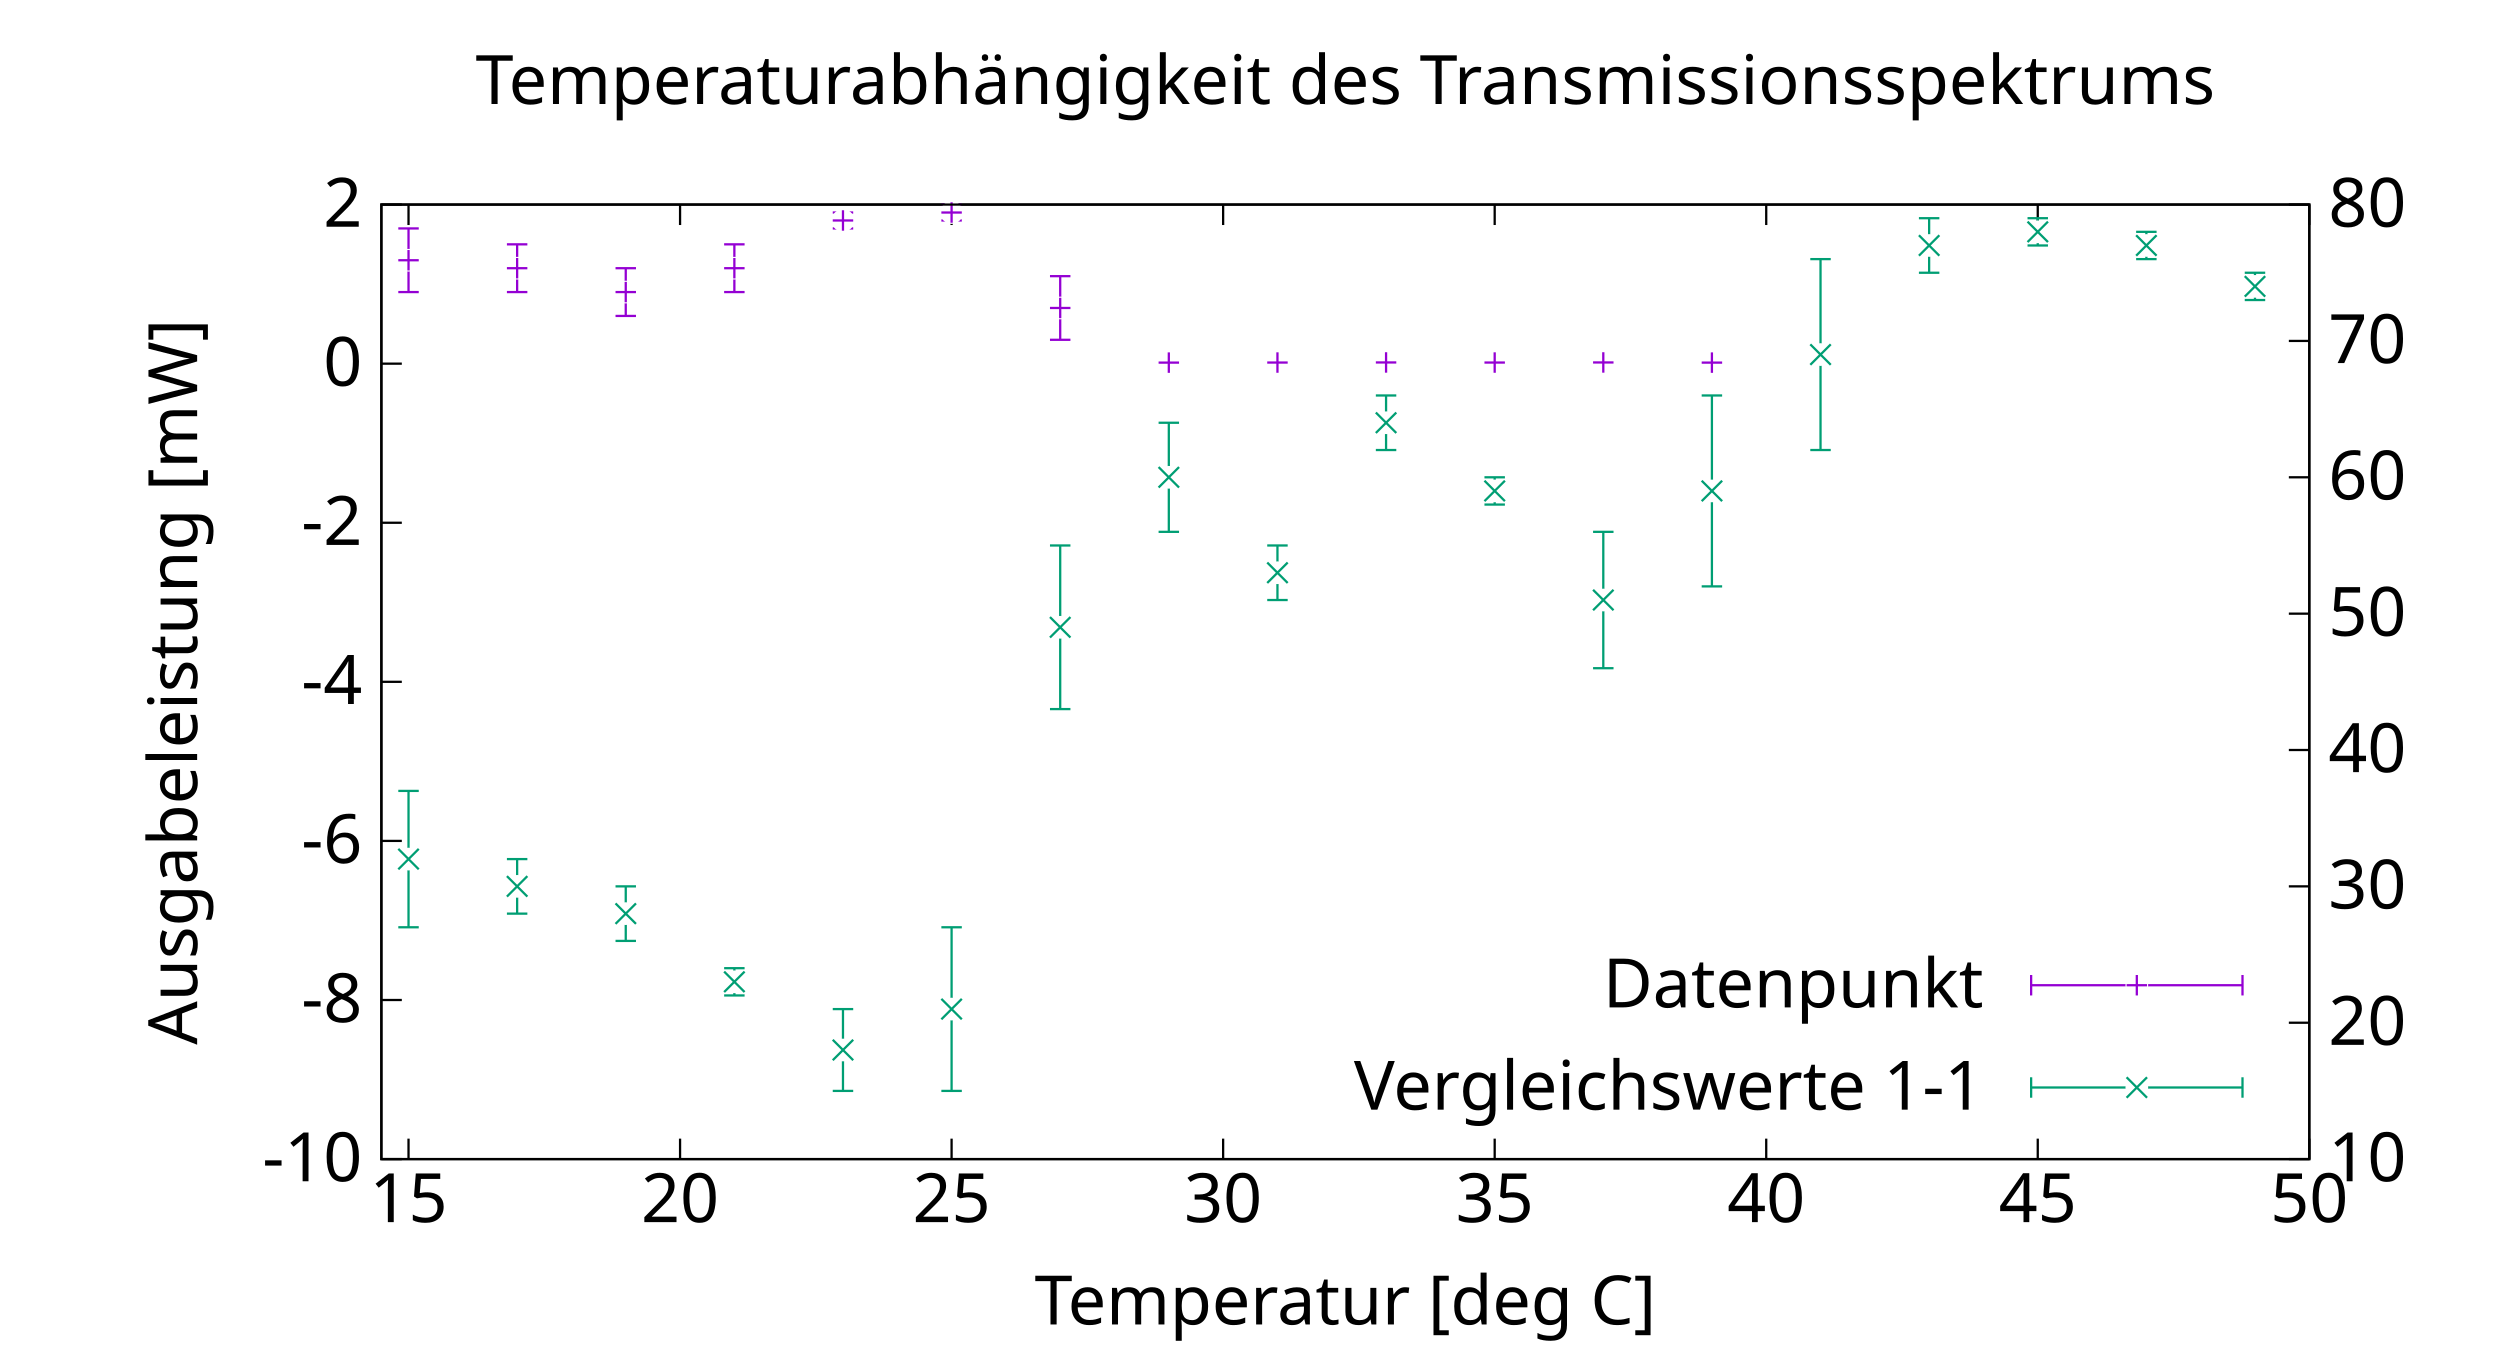
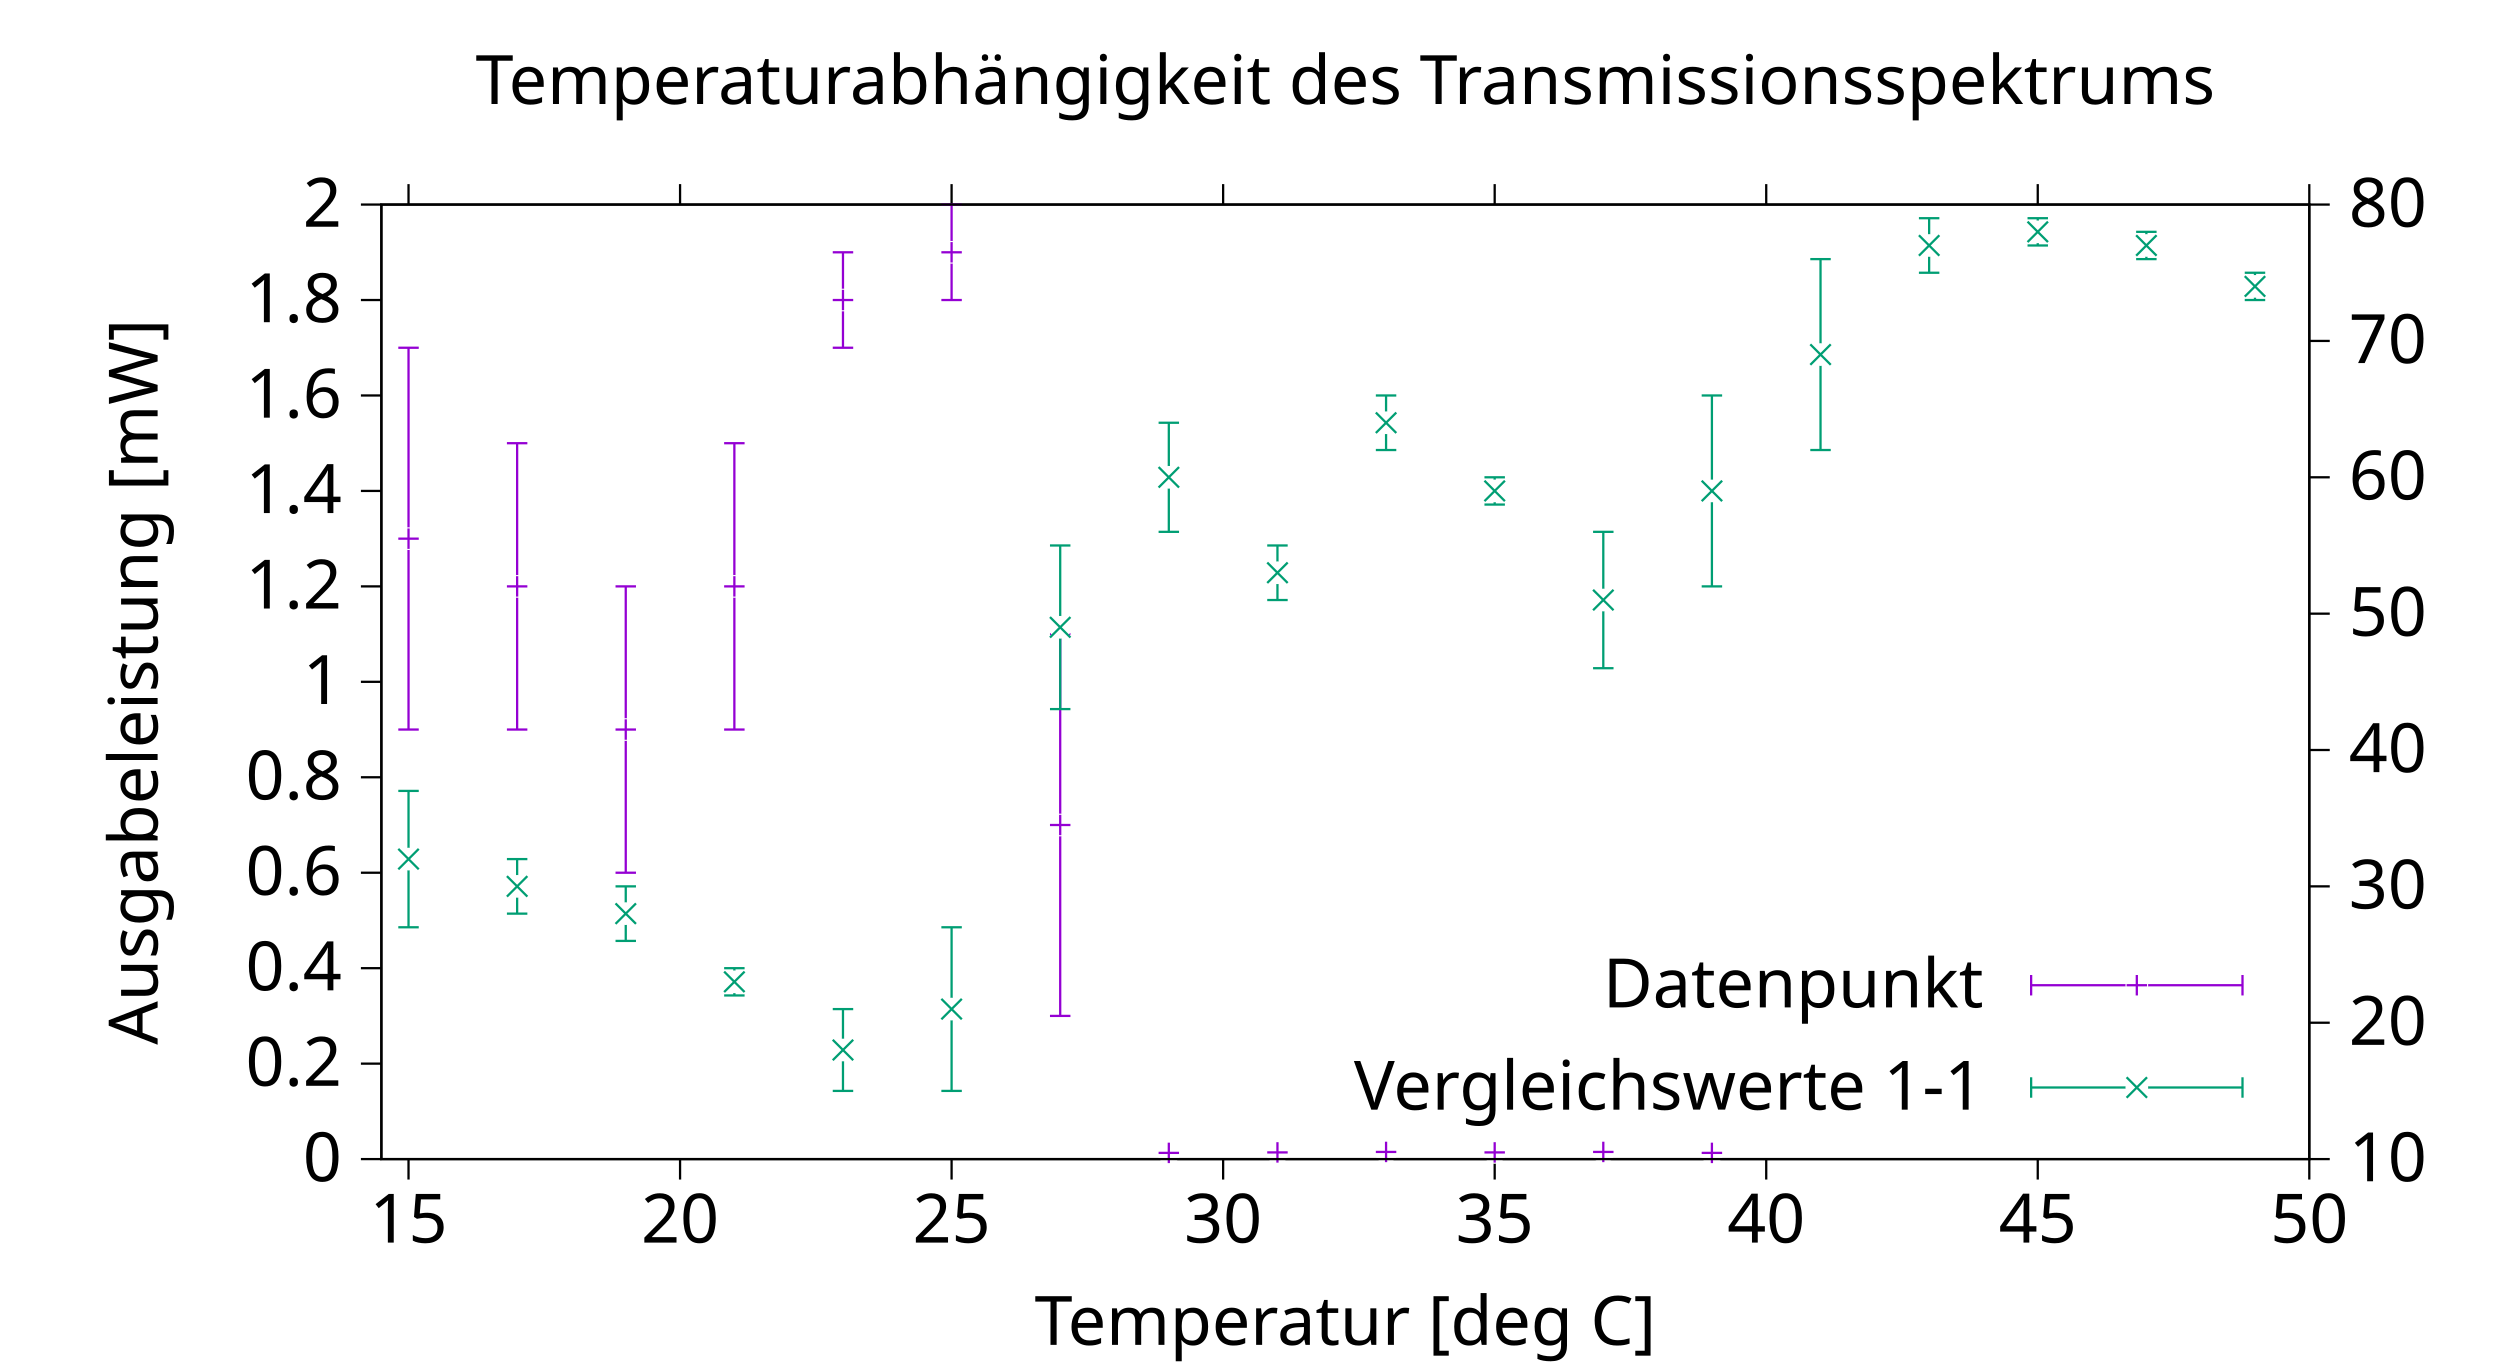
<svg xmlns="http://www.w3.org/2000/svg" xmlns:xlink="http://www.w3.org/1999/xlink" width="1100" height="600" viewBox="0 0 1100 600">
  <g id="gnuplot_canvas">
    <rect x="0" y="0" width="1100" height="600" fill="none" />
    <defs>
      <circle id="gpDot" r="0.5" stroke-width="0.5" stroke="currentColor" />
      <path id="gpPt0" stroke-width="0.222" stroke="currentColor" d="M-1,0 h2 M0,-1 v2" />
      <path id="gpPt1" stroke-width="0.222" stroke="currentColor" d="M-1,-1 L1,1 M1,-1 L-1,1" />
      <path id="gpPt2" stroke-width="0.222" stroke="currentColor" d="M-1,0 L1,0 M0,-1 L0,1 M-1,-1 L1,1 M-1,1 L1,-1" />
      <rect id="gpPt3" stroke-width="0.222" stroke="currentColor" x="-1" y="-1" width="2" height="2" />
      <rect id="gpPt4" stroke-width="0.222" stroke="currentColor" fill="currentColor" x="-1" y="-1" width="2" height="2" />
      <circle id="gpPt5" stroke-width="0.222" stroke="currentColor" cx="0" cy="0" r="1" />
      <use xlink:href="#gpPt5" id="gpPt6" fill="currentColor" stroke="none" />
      <path id="gpPt7" stroke-width="0.222" stroke="currentColor" d="M0,-1.33 L-1.33,0.67 L1.33,0.67 z" />
      <use xlink:href="#gpPt7" id="gpPt8" fill="currentColor" stroke="none" />
      <use xlink:href="#gpPt7" id="gpPt9" stroke="currentColor" transform="rotate(180)" />
      <use xlink:href="#gpPt9" id="gpPt10" fill="currentColor" stroke="none" />
      <use xlink:href="#gpPt3" id="gpPt11" stroke="currentColor" transform="rotate(45)" />
      <use xlink:href="#gpPt11" id="gpPt12" fill="currentColor" stroke="none" />
      <path id="gpPt13" stroke-width="0.222" stroke="currentColor" d="M0,1.330 L1.265,0.411 L0.782,-1.067 L-0.782,-1.076 L-1.265,0.411 z" />
      <use xlink:href="#gpPt13" id="gpPt14" fill="currentColor" stroke="none" />
      <filter id="textbox" filterUnits="objectBoundingBox" x="0" y="0" height="1" width="1">
        <feFlood flood-color="white" flood-opacity="1" result="bgnd" />
        <feComposite in="SourceGraphic" in2="bgnd" operator="atop" />
      </filter>
      <filter id="greybox" filterUnits="objectBoundingBox" x="0" y="0" height="1" width="1">
        <feFlood flood-color="lightgrey" flood-opacity="1" result="grey" />
        <feComposite in="SourceGraphic" in2="grey" operator="atop" />
      </filter>
    </defs>
    <g fill="none" color="white" stroke="currentColor" stroke-width="1.00" stroke-linecap="butt" stroke-linejoin="miter">
</g>
    <g fill="none" color="black" stroke="currentColor" stroke-width="1.00" stroke-linecap="butt" stroke-linejoin="miter">
-       <path stroke="black" d="M167.80,510.00 L176.80,510.00  " />
-       <g transform="translate(159.41,519.75)" stroke="none" fill="black" font-family="Computer Modern" font-size="30.00" text-anchor="end">
-         <text>
-           <tspan font-family="Computer Modern">-10</tspan>
-         </text>
-       </g>
-     </g>
-     <g fill="none" color="black" stroke="currentColor" stroke-width="1.00" stroke-linecap="butt" stroke-linejoin="miter">
-       <path stroke="black" d="M167.80,440.00 L176.80,440.00  " />
-       <g transform="translate(159.41,449.75)" stroke="none" fill="black" font-family="Computer Modern" font-size="30.00" text-anchor="end">
-         <text>
-           <tspan font-family="Computer Modern">-8</tspan>
-         </text>
-       </g>
-     </g>
-     <g fill="none" color="black" stroke="currentColor" stroke-width="1.00" stroke-linecap="butt" stroke-linejoin="miter">
-       <path stroke="black" d="M167.80,370.00 L176.80,370.00  " />
-       <g transform="translate(159.41,379.75)" stroke="none" fill="black" font-family="Computer Modern" font-size="30.00" text-anchor="end">
-         <text>
-           <tspan font-family="Computer Modern">-6</tspan>
-         </text>
-       </g>
-     </g>
-     <g fill="none" color="black" stroke="currentColor" stroke-width="1.00" stroke-linecap="butt" stroke-linejoin="miter">
-       <path stroke="black" d="M167.80,300.00 L176.80,300.00  " />
-       <g transform="translate(159.41,309.75)" stroke="none" fill="black" font-family="Computer Modern" font-size="30.00" text-anchor="end">
-         <text>
-           <tspan font-family="Computer Modern">-4</tspan>
-         </text>
-       </g>
-     </g>
-     <g fill="none" color="black" stroke="currentColor" stroke-width="1.00" stroke-linecap="butt" stroke-linejoin="miter">
-       <path stroke="black" d="M167.80,230.01 L176.80,230.01  " />
-       <g transform="translate(159.41,239.76)" stroke="none" fill="black" font-family="Computer Modern" font-size="30.00" text-anchor="end">
-         <text>
-           <tspan font-family="Computer Modern">-2</tspan>
-         </text>
-       </g>
-     </g>
-     <g fill="none" color="black" stroke="currentColor" stroke-width="1.00" stroke-linecap="butt" stroke-linejoin="miter">
-       <path stroke="black" d="M167.80,160.01 L176.80,160.01  " />
-       <g transform="translate(159.41,169.76)" stroke="none" fill="black" font-family="Computer Modern" font-size="30.00" text-anchor="end">
+       <path stroke="black" d="M167.80,510.00 L158.80,510.00  " />
+       <g transform="translate(150.41,519.75)" stroke="none" fill="black" font-family="Computer Modern" font-size="30.00" text-anchor="end">
        <text>
          <tspan font-family="Computer Modern"> 0</tspan>
        </text>
      </g>
    </g>
    <g fill="none" color="black" stroke="currentColor" stroke-width="1.00" stroke-linecap="butt" stroke-linejoin="miter">
-       <path stroke="black" d="M167.80,90.01 L176.80,90.01  " />
-       <g transform="translate(159.41,99.76)" stroke="none" fill="black" font-family="Computer Modern" font-size="30.00" text-anchor="end">
+       <path stroke="black" d="M167.80,468.00 L158.80,468.00  " />
+       <g transform="translate(150.41,477.75)" stroke="none" fill="black" font-family="Computer Modern" font-size="30.00" text-anchor="end">
+         <text>
+           <tspan font-family="Computer Modern"> 0.2</tspan>
+         </text>
+       </g>
+     </g>
+     <g fill="none" color="black" stroke="currentColor" stroke-width="1.00" stroke-linecap="butt" stroke-linejoin="miter">
+       <path stroke="black" d="M167.80,426.00 L158.80,426.00  " />
+       <g transform="translate(150.41,435.75)" stroke="none" fill="black" font-family="Computer Modern" font-size="30.00" text-anchor="end">
+         <text>
+           <tspan font-family="Computer Modern"> 0.4</tspan>
+         </text>
+       </g>
+     </g>
+     <g fill="none" color="black" stroke="currentColor" stroke-width="1.00" stroke-linecap="butt" stroke-linejoin="miter">
+       <path stroke="black" d="M167.80,384.00 L158.80,384.00  " />
+       <g transform="translate(150.41,393.75)" stroke="none" fill="black" font-family="Computer Modern" font-size="30.00" text-anchor="end">
+         <text>
+           <tspan font-family="Computer Modern"> 0.6</tspan>
+         </text>
+       </g>
+     </g>
+     <g fill="none" color="black" stroke="currentColor" stroke-width="1.00" stroke-linecap="butt" stroke-linejoin="miter">
+       <path stroke="black" d="M167.80,342.00 L158.80,342.00  " />
+       <g transform="translate(150.41,351.75)" stroke="none" fill="black" font-family="Computer Modern" font-size="30.00" text-anchor="end">
+         <text>
+           <tspan font-family="Computer Modern"> 0.8</tspan>
+         </text>
+       </g>
+     </g>
+     <g fill="none" color="black" stroke="currentColor" stroke-width="1.00" stroke-linecap="butt" stroke-linejoin="miter">
+       <path stroke="black" d="M167.80,300.00 L158.80,300.00  " />
+       <g transform="translate(150.41,309.75)" stroke="none" fill="black" font-family="Computer Modern" font-size="30.00" text-anchor="end">
+         <text>
+           <tspan font-family="Computer Modern"> 1</tspan>
+         </text>
+       </g>
+     </g>
+     <g fill="none" color="black" stroke="currentColor" stroke-width="1.00" stroke-linecap="butt" stroke-linejoin="miter">
+       <path stroke="black" d="M167.80,258.01 L158.80,258.01  " />
+       <g transform="translate(150.41,267.76)" stroke="none" fill="black" font-family="Computer Modern" font-size="30.00" text-anchor="end">
+         <text>
+           <tspan font-family="Computer Modern"> 1.2</tspan>
+         </text>
+       </g>
+     </g>
+     <g fill="none" color="black" stroke="currentColor" stroke-width="1.00" stroke-linecap="butt" stroke-linejoin="miter">
+       <path stroke="black" d="M167.80,216.01 L158.80,216.01  " />
+       <g transform="translate(150.41,225.76)" stroke="none" fill="black" font-family="Computer Modern" font-size="30.00" text-anchor="end">
+         <text>
+           <tspan font-family="Computer Modern"> 1.4</tspan>
+         </text>
+       </g>
+     </g>
+     <g fill="none" color="black" stroke="currentColor" stroke-width="1.00" stroke-linecap="butt" stroke-linejoin="miter">
+       <path stroke="black" d="M167.80,174.01 L158.80,174.01  " />
+       <g transform="translate(150.41,183.76)" stroke="none" fill="black" font-family="Computer Modern" font-size="30.00" text-anchor="end">
+         <text>
+           <tspan font-family="Computer Modern"> 1.6</tspan>
+         </text>
+       </g>
+     </g>
+     <g fill="none" color="black" stroke="currentColor" stroke-width="1.00" stroke-linecap="butt" stroke-linejoin="miter">
+       <path stroke="black" d="M167.80,132.01 L158.80,132.01  " />
+       <g transform="translate(150.41,141.76)" stroke="none" fill="black" font-family="Computer Modern" font-size="30.00" text-anchor="end">
+         <text>
+           <tspan font-family="Computer Modern"> 1.8</tspan>
+         </text>
+       </g>
+     </g>
+     <g fill="none" color="black" stroke="currentColor" stroke-width="1.00" stroke-linecap="butt" stroke-linejoin="miter">
+       <path stroke="black" d="M167.80,90.01 L158.80,90.01  " />
+       <g transform="translate(150.41,99.76)" stroke="none" fill="black" font-family="Computer Modern" font-size="30.00" text-anchor="end">
        <text>
          <tspan font-family="Computer Modern"> 2</tspan>
        </text>
      </g>
    </g>
    <g fill="none" color="black" stroke="currentColor" stroke-width="1.00" stroke-linecap="butt" stroke-linejoin="miter">
-       <path stroke="black" d="M179.75,510.00 L179.75,501.00 M179.75,90.01 L179.75,99.01  " />
-       <g transform="translate(179.75,537.75)" stroke="none" fill="black" font-family="Computer Modern" font-size="30.00" text-anchor="middle">
+       <path stroke="black" d="M179.75,510.00 L179.75,519.00 M179.75,90.01 L179.75,81.01  " />
+       <g transform="translate(179.75,546.75)" stroke="none" fill="black" font-family="Computer Modern" font-size="30.00" text-anchor="middle">
        <text>
          <tspan font-family="Computer Modern"> 15</tspan>
        </text>
      </g>
    </g>
    <g fill="none" color="black" stroke="currentColor" stroke-width="1.00" stroke-linecap="butt" stroke-linejoin="miter">
-       <path stroke="black" d="M299.23,510.00 L299.23,501.00 M299.23,90.01 L299.23,99.01  " />
-       <g transform="translate(299.23,537.75)" stroke="none" fill="black" font-family="Computer Modern" font-size="30.00" text-anchor="middle">
+       <path stroke="black" d="M299.23,510.00 L299.23,519.00 M299.23,90.01 L299.23,81.01  " />
+       <g transform="translate(299.23,546.75)" stroke="none" fill="black" font-family="Computer Modern" font-size="30.00" text-anchor="middle">
        <text>
          <tspan font-family="Computer Modern"> 20</tspan>
        </text>
      </g>
    </g>
    <g fill="none" color="black" stroke="currentColor" stroke-width="1.00" stroke-linecap="butt" stroke-linejoin="miter">
-       <path stroke="black" d="M418.70,510.00 L418.70,501.00 M418.70,90.01 L418.70,99.01  " />
-       <g transform="translate(418.70,537.75)" stroke="none" fill="black" font-family="Computer Modern" font-size="30.00" text-anchor="middle">
+       <path stroke="black" d="M418.70,510.00 L418.70,519.00 M418.70,90.01 L418.70,81.01  " />
+       <g transform="translate(418.70,546.75)" stroke="none" fill="black" font-family="Computer Modern" font-size="30.00" text-anchor="middle">
        <text>
          <tspan font-family="Computer Modern"> 25</tspan>
        </text>
      </g>
    </g>
    <g fill="none" color="black" stroke="currentColor" stroke-width="1.00" stroke-linecap="butt" stroke-linejoin="miter">
-       <path stroke="black" d="M538.18,510.00 L538.18,501.00 M538.18,90.01 L538.18,99.01  " />
-       <g transform="translate(538.18,537.75)" stroke="none" fill="black" font-family="Computer Modern" font-size="30.00" text-anchor="middle">
+       <path stroke="black" d="M538.18,510.00 L538.18,519.00 M538.18,90.01 L538.18,81.01  " />
+       <g transform="translate(538.18,546.75)" stroke="none" fill="black" font-family="Computer Modern" font-size="30.00" text-anchor="middle">
        <text>
          <tspan font-family="Computer Modern"> 30</tspan>
        </text>
      </g>
    </g>
    <g fill="none" color="black" stroke="currentColor" stroke-width="1.00" stroke-linecap="butt" stroke-linejoin="miter">
-       <path stroke="black" d="M657.66,510.00 L657.66,501.00 M657.66,90.01 L657.66,99.01  " />
-       <g transform="translate(657.66,537.75)" stroke="none" fill="black" font-family="Computer Modern" font-size="30.00" text-anchor="middle">
+       <path stroke="black" d="M657.66,510.00 L657.66,519.00 M657.66,90.01 L657.66,81.01  " />
+       <g transform="translate(657.66,546.75)" stroke="none" fill="black" font-family="Computer Modern" font-size="30.00" text-anchor="middle">
        <text>
          <tspan font-family="Computer Modern"> 35</tspan>
        </text>
      </g>
    </g>
    <g fill="none" color="black" stroke="currentColor" stroke-width="1.00" stroke-linecap="butt" stroke-linejoin="miter">
-       <path stroke="black" d="M777.14,510.00 L777.14,501.00 M777.14,90.01 L777.14,99.01  " />
-       <g transform="translate(777.14,537.75)" stroke="none" fill="black" font-family="Computer Modern" font-size="30.00" text-anchor="middle">
+       <path stroke="black" d="M777.14,510.00 L777.14,519.00 M777.14,90.01 L777.14,81.01  " />
+       <g transform="translate(777.14,546.75)" stroke="none" fill="black" font-family="Computer Modern" font-size="30.00" text-anchor="middle">
        <text>
          <tspan font-family="Computer Modern"> 40</tspan>
        </text>
      </g>
    </g>
    <g fill="none" color="black" stroke="currentColor" stroke-width="1.00" stroke-linecap="butt" stroke-linejoin="miter">
-       <path stroke="black" d="M896.61,510.00 L896.61,501.00 M896.61,90.01 L896.61,99.01  " />
-       <g transform="translate(896.61,537.75)" stroke="none" fill="black" font-family="Computer Modern" font-size="30.00" text-anchor="middle">
+       <path stroke="black" d="M896.61,510.00 L896.61,519.00 M896.61,90.01 L896.61,81.01  " />
+       <g transform="translate(896.61,546.75)" stroke="none" fill="black" font-family="Computer Modern" font-size="30.00" text-anchor="middle">
        <text>
          <tspan font-family="Computer Modern"> 45</tspan>
        </text>
      </g>
    </g>
    <g fill="none" color="black" stroke="currentColor" stroke-width="1.00" stroke-linecap="butt" stroke-linejoin="miter">
-       <path stroke="black" d="M1016.09,510.00 L1016.09,501.00 M1016.09,90.01 L1016.09,99.01  " />
-       <g transform="translate(1016.09,537.75)" stroke="none" fill="black" font-family="Computer Modern" font-size="30.00" text-anchor="middle">
+       <path stroke="black" d="M1016.09,510.00 L1016.09,519.00 M1016.09,90.01 L1016.09,81.01  " />
+       <g transform="translate(1016.09,546.75)" stroke="none" fill="black" font-family="Computer Modern" font-size="30.00" text-anchor="middle">
        <text>
          <tspan font-family="Computer Modern"> 50</tspan>
        </text>
      </g>
    </g>
    <g fill="none" color="black" stroke="currentColor" stroke-width="1.00" stroke-linecap="butt" stroke-linejoin="miter">
-       <path stroke="black" d="M1016.09,510.00 L1007.09,510.00  " />
-       <g transform="translate(1024.48,519.75)" stroke="none" fill="black" font-family="Computer Modern" font-size="30.00" text-anchor="start">
+       <path stroke="black" d="M1016.09,510.00 L1025.09,510.00  " />
+       <g transform="translate(1033.48,519.75)" stroke="none" fill="black" font-family="Computer Modern" font-size="30.00" text-anchor="start">
        <text>
          <tspan font-family="Computer Modern"> 10</tspan>
        </text>
      </g>
    </g>
    <g fill="none" color="black" stroke="currentColor" stroke-width="1.00" stroke-linecap="butt" stroke-linejoin="miter">
-       <path stroke="black" d="M1016.09,450.00 L1007.09,450.00  " />
-       <g transform="translate(1024.48,459.75)" stroke="none" fill="black" font-family="Computer Modern" font-size="30.00" text-anchor="start">
+       <path stroke="black" d="M1016.09,450.00 L1025.09,450.00  " />
+       <g transform="translate(1033.48,459.75)" stroke="none" fill="black" font-family="Computer Modern" font-size="30.00" text-anchor="start">
        <text>
          <tspan font-family="Computer Modern"> 20</tspan>
        </text>
      </g>
    </g>
    <g fill="none" color="black" stroke="currentColor" stroke-width="1.00" stroke-linecap="butt" stroke-linejoin="miter">
-       <path stroke="black" d="M1016.09,390.00 L1007.09,390.00  " />
-       <g transform="translate(1024.48,399.75)" stroke="none" fill="black" font-family="Computer Modern" font-size="30.00" text-anchor="start">
+       <path stroke="black" d="M1016.09,390.00 L1025.09,390.00  " />
+       <g transform="translate(1033.48,399.75)" stroke="none" fill="black" font-family="Computer Modern" font-size="30.00" text-anchor="start">
        <text>
          <tspan font-family="Computer Modern"> 30</tspan>
        </text>
      </g>
    </g>
    <g fill="none" color="black" stroke="currentColor" stroke-width="1.00" stroke-linecap="butt" stroke-linejoin="miter">
-       <path stroke="black" d="M1016.09,330.00 L1007.09,330.00  " />
-       <g transform="translate(1024.48,339.75)" stroke="none" fill="black" font-family="Computer Modern" font-size="30.00" text-anchor="start">
+       <path stroke="black" d="M1016.09,330.00 L1025.09,330.00  " />
+       <g transform="translate(1033.48,339.75)" stroke="none" fill="black" font-family="Computer Modern" font-size="30.00" text-anchor="start">
        <text>
          <tspan font-family="Computer Modern"> 40</tspan>
        </text>
      </g>
    </g>
    <g fill="none" color="black" stroke="currentColor" stroke-width="1.00" stroke-linecap="butt" stroke-linejoin="miter">
-       <path stroke="black" d="M1016.09,270.01 L1007.09,270.01  " />
-       <g transform="translate(1024.48,279.76)" stroke="none" fill="black" font-family="Computer Modern" font-size="30.00" text-anchor="start">
+       <path stroke="black" d="M1016.09,270.01 L1025.09,270.01  " />
+       <g transform="translate(1033.48,279.76)" stroke="none" fill="black" font-family="Computer Modern" font-size="30.00" text-anchor="start">
        <text>
          <tspan font-family="Computer Modern"> 50</tspan>
        </text>
      </g>
    </g>
    <g fill="none" color="black" stroke="currentColor" stroke-width="1.00" stroke-linecap="butt" stroke-linejoin="miter">
-       <path stroke="black" d="M1016.09,210.01 L1007.09,210.01  " />
-       <g transform="translate(1024.48,219.76)" stroke="none" fill="black" font-family="Computer Modern" font-size="30.00" text-anchor="start">
+       <path stroke="black" d="M1016.09,210.01 L1025.09,210.01  " />
+       <g transform="translate(1033.48,219.76)" stroke="none" fill="black" font-family="Computer Modern" font-size="30.00" text-anchor="start">
        <text>
          <tspan font-family="Computer Modern"> 60</tspan>
        </text>
      </g>
    </g>
    <g fill="none" color="black" stroke="currentColor" stroke-width="1.00" stroke-linecap="butt" stroke-linejoin="miter">
-       <path stroke="black" d="M1016.09,150.01 L1007.09,150.01  " />
-       <g transform="translate(1024.48,159.76)" stroke="none" fill="black" font-family="Computer Modern" font-size="30.00" text-anchor="start">
+       <path stroke="black" d="M1016.09,150.01 L1025.09,150.01  " />
+       <g transform="translate(1033.48,159.76)" stroke="none" fill="black" font-family="Computer Modern" font-size="30.00" text-anchor="start">
        <text>
          <tspan font-family="Computer Modern"> 70</tspan>
        </text>
      </g>
    </g>
    <g fill="none" color="black" stroke="currentColor" stroke-width="1.00" stroke-linecap="butt" stroke-linejoin="miter">
-       <path stroke="black" d="M1016.09,90.01 L1007.09,90.01  " />
-       <g transform="translate(1024.48,99.76)" stroke="none" fill="black" font-family="Computer Modern" font-size="30.00" text-anchor="start">
+       <path stroke="black" d="M1016.09,90.01 L1025.09,90.01  " />
+       <g transform="translate(1033.48,99.76)" stroke="none" fill="black" font-family="Computer Modern" font-size="30.00" text-anchor="start">
        <text>
          <tspan font-family="Computer Modern"> 80</tspan>
        </text>
      </g>
    </g>
    <g fill="none" color="black" stroke="currentColor" stroke-width="1.00" stroke-linecap="butt" stroke-linejoin="miter">
</g>
    <g fill="none" color="black" stroke="currentColor" stroke-width="1.00" stroke-linecap="butt" stroke-linejoin="miter">
      <path stroke="black" d="M167.80,90.01 L167.80,510.00 L1016.09,510.00 L1016.09,90.01 L167.80,90.01 Z  " />
    </g>
    <g fill="none" color="black" stroke="currentColor" stroke-width="1.00" stroke-linecap="butt" stroke-linejoin="miter">
-       <g transform="translate(86.74,300.01) rotate(270)" stroke="none" fill="black" font-family="Computer Modern" font-size="30.00" text-anchor="middle">
+       <g transform="translate(69.35,300.01) rotate(270)" stroke="none" fill="black" font-family="Computer Modern" font-size="30.00" text-anchor="middle">
        <text>
          <tspan font-family="Computer Modern">Ausgabeleistung [mW]</tspan>
        </text>
      </g>
    </g>
    <g fill="none" color="black" stroke="currentColor" stroke-width="1.00" stroke-linecap="butt" stroke-linejoin="miter">
-       <g transform="translate(591.94,582.75)" stroke="none" fill="black" font-family="Computer Modern" font-size="30.00" text-anchor="middle">
+       <g transform="translate(591.94,591.75)" stroke="none" fill="black" font-family="Computer Modern" font-size="30.00" text-anchor="middle">
        <text>
          <tspan font-family="Computer Modern">Temperatur [deg C]</tspan>
        </text>
      </g>
    </g>
    <g fill="none" color="black" stroke="currentColor" stroke-width="1.00" stroke-linecap="butt" stroke-linejoin="miter">
</g>
    <g id="gnuplot_plot_1">
      <g fill="none" color="black" stroke="currentColor" stroke-width="1.00" stroke-linecap="butt" stroke-linejoin="miter">
        <g transform="translate(872.70,443.25)" stroke="none" fill="black" font-family="Computer Modern" font-size="30.00" text-anchor="end">
          <text>
            <tspan font-family="Computer Modern">Datenpunkt</tspan>
          </text>
        </g>
      </g>
      <g fill="none" color="black" stroke="currentColor" stroke-width="1.00" stroke-linecap="butt" stroke-linejoin="miter">
-         <path stroke="rgb(148,   0, 211)" d="M893.70,433.50 L986.70,433.50 M893.70,429.00 L893.70,438.00 M986.70,429.00 L986.70,438.00 M179.75,128.51 L179.75,100.51   M175.25,128.51 L184.25,128.51 M175.25,100.51 L184.25,100.51 M227.54,128.51 L227.54,107.51 M223.04,128.51 L232.04,128.51   M223.04,107.51 L232.04,107.51 M275.33,139.01 L275.33,118.01 M270.83,139.01 L279.83,139.01 M270.83,118.01 L279.83,118.01   M323.12,128.51 L323.12,107.51 M318.62,128.51 L327.62,128.51 M318.62,107.51 L327.62,107.51 M370.91,100.51 L370.91,93.51   M366.41,100.51 L375.41,100.51 M366.41,93.51 L375.41,93.51 M418.70,97.01 L418.70,90.01 M414.20,97.01 L423.20,97.01   M414.20,90.01 L423.20,90.01 M466.49,149.51 L466.49,121.51 M461.99,149.51 L470.99,149.51 M461.99,121.51 L470.99,121.51   M514.28,159.59 L514.28,159.52 M509.78,159.59 L518.78,159.59 M509.78,159.52 L518.78,159.52 M562.08,159.55 L562.08,159.48   M557.58,159.55 L566.58,159.55 M557.58,159.48 L566.58,159.48 M609.87,159.52 L609.87,159.45 M605.37,159.52 L614.37,159.52   M605.37,159.45 L614.37,159.45 M657.66,159.55 L657.66,159.48 M653.16,159.55 L662.16,159.55 M653.16,159.48 L662.16,159.48   M705.45,159.52 L705.45,159.45 M700.95,159.52 L709.95,159.52 M700.95,159.45 L709.95,159.45 M753.24,159.59 L753.24,159.52   M748.74,159.59 L757.74,159.59 M748.74,159.52 L757.74,159.52  " />
-       </g>
-       <g fill="none" color="black" stroke="currentColor" stroke-width="1.00" stroke-linecap="butt" stroke-linejoin="miter">
-         <use xlink:href="#gpPt6" transform="translate(179.75,114.51) scale(4.50)" color="white" />
-       </g>
-       <g fill="none" color="black" stroke="currentColor" stroke-width="1.00" stroke-linecap="butt" stroke-linejoin="miter">
-         <use xlink:href="#gpPt0" transform="translate(179.75,114.51) scale(4.50)" color="rgb(148,   0, 211)" />
-         <use xlink:href="#gpPt6" transform="translate(227.54,118.01) scale(4.50)" color="white" />
-       </g>
-       <g fill="none" color="black" stroke="currentColor" stroke-width="1.00" stroke-linecap="butt" stroke-linejoin="miter">
-         <use xlink:href="#gpPt0" transform="translate(227.54,118.01) scale(4.50)" color="rgb(148,   0, 211)" />
-         <use xlink:href="#gpPt6" transform="translate(275.33,128.51) scale(4.50)" color="white" />
-       </g>
-       <g fill="none" color="black" stroke="currentColor" stroke-width="1.00" stroke-linecap="butt" stroke-linejoin="miter">
-         <use xlink:href="#gpPt0" transform="translate(275.33,128.51) scale(4.50)" color="rgb(148,   0, 211)" />
-         <use xlink:href="#gpPt6" transform="translate(323.12,118.01) scale(4.50)" color="white" />
-       </g>
-       <g fill="none" color="black" stroke="currentColor" stroke-width="1.00" stroke-linecap="butt" stroke-linejoin="miter">
-         <use xlink:href="#gpPt0" transform="translate(323.12,118.01) scale(4.50)" color="rgb(148,   0, 211)" />
-         <use xlink:href="#gpPt6" transform="translate(370.91,97.01) scale(4.50)" color="white" />
-       </g>
-       <g fill="none" color="black" stroke="currentColor" stroke-width="1.00" stroke-linecap="butt" stroke-linejoin="miter">
-         <use xlink:href="#gpPt0" transform="translate(370.91,97.01) scale(4.50)" color="rgb(148,   0, 211)" />
-         <use xlink:href="#gpPt6" transform="translate(418.70,93.51) scale(4.50)" color="white" />
-       </g>
-       <g fill="none" color="black" stroke="currentColor" stroke-width="1.00" stroke-linecap="butt" stroke-linejoin="miter">
-         <use xlink:href="#gpPt0" transform="translate(418.70,93.51) scale(4.50)" color="rgb(148,   0, 211)" />
-         <use xlink:href="#gpPt6" transform="translate(466.49,135.51) scale(4.50)" color="white" />
-       </g>
-       <g fill="none" color="black" stroke="currentColor" stroke-width="1.00" stroke-linecap="butt" stroke-linejoin="miter">
-         <use xlink:href="#gpPt0" transform="translate(466.49,135.51) scale(4.50)" color="rgb(148,   0, 211)" />
-         <use xlink:href="#gpPt6" transform="translate(514.28,159.55) scale(4.50)" color="white" />
-       </g>
-       <g fill="none" color="black" stroke="currentColor" stroke-width="1.00" stroke-linecap="butt" stroke-linejoin="miter">
-         <use xlink:href="#gpPt0" transform="translate(514.28,159.55) scale(4.50)" color="rgb(148,   0, 211)" />
-         <use xlink:href="#gpPt6" transform="translate(562.08,159.52) scale(4.50)" color="white" />
-       </g>
-       <g fill="none" color="black" stroke="currentColor" stroke-width="1.00" stroke-linecap="butt" stroke-linejoin="miter">
-         <use xlink:href="#gpPt0" transform="translate(562.08,159.52) scale(4.50)" color="rgb(148,   0, 211)" />
-         <use xlink:href="#gpPt6" transform="translate(609.87,159.48) scale(4.50)" color="white" />
-       </g>
-       <g fill="none" color="black" stroke="currentColor" stroke-width="1.00" stroke-linecap="butt" stroke-linejoin="miter">
-         <use xlink:href="#gpPt0" transform="translate(609.87,159.48) scale(4.50)" color="rgb(148,   0, 211)" />
-         <use xlink:href="#gpPt6" transform="translate(657.66,159.52) scale(4.50)" color="white" />
-       </g>
-       <g fill="none" color="black" stroke="currentColor" stroke-width="1.00" stroke-linecap="butt" stroke-linejoin="miter">
-         <use xlink:href="#gpPt0" transform="translate(657.66,159.52) scale(4.50)" color="rgb(148,   0, 211)" />
-         <use xlink:href="#gpPt6" transform="translate(705.45,159.48) scale(4.50)" color="white" />
-       </g>
-       <g fill="none" color="black" stroke="currentColor" stroke-width="1.00" stroke-linecap="butt" stroke-linejoin="miter">
-         <use xlink:href="#gpPt0" transform="translate(705.45,159.48) scale(4.50)" color="rgb(148,   0, 211)" />
-         <use xlink:href="#gpPt6" transform="translate(753.24,159.55) scale(4.50)" color="white" />
-       </g>
-       <g fill="none" color="black" stroke="currentColor" stroke-width="1.00" stroke-linecap="butt" stroke-linejoin="miter">
-         <use xlink:href="#gpPt0" transform="translate(753.24,159.55) scale(4.50)" color="rgb(148,   0, 211)" />
+         <path stroke="rgb(148,   0, 211)" d="M893.70,433.50 L986.70,433.50 M893.70,429.00 L893.70,438.00 M986.70,429.00 L986.70,438.00 M179.75,321.00 L179.75,153.01   M175.25,321.00 L184.25,321.00 M175.25,153.01 L184.25,153.01 M227.54,321.00 L227.54,195.01 M223.04,321.00 L232.04,321.00   M223.04,195.01 L232.04,195.01 M275.33,384.00 L275.33,258.01 M270.83,384.00 L279.83,384.00 M270.83,258.01 L279.83,258.01   M323.12,321.00 L323.12,195.01 M318.62,321.00 L327.62,321.00 M318.62,195.01 L327.62,195.01 M370.91,153.01 L370.91,111.01   M366.41,153.01 L375.41,153.01 M366.41,111.01 L375.41,111.01 M418.70,132.01 L418.70,90.01 M414.20,132.01 L423.20,132.01   M414.20,90.01 L423.20,90.01 M466.49,447.00 L466.49,279.01 M461.99,447.00 L470.99,447.00 M461.99,279.01 L470.99,279.01   M514.28,507.48 L514.28,507.06 M509.78,507.48 L518.78,507.48 M509.78,507.06 L518.78,507.06 M562.08,507.27 L562.08,506.85   M557.58,507.27 L566.58,507.27 M557.58,506.85 L566.58,506.85 M609.87,507.06 L609.87,506.64 M605.37,507.06 L614.37,507.06   M605.37,506.64 L614.37,506.64 M657.66,507.27 L657.66,506.85 M653.16,507.27 L662.16,507.27 M653.16,506.85 L662.16,506.85   M705.45,507.06 L705.45,506.64 M700.95,507.06 L709.95,507.06 M700.95,506.64 L709.95,506.64 M753.24,507.48 L753.24,507.06   M748.74,507.48 L757.74,507.48 M748.74,507.06 L757.74,507.06  " />
+       </g>
+       <g fill="none" color="black" stroke="currentColor" stroke-width="1.00" stroke-linecap="butt" stroke-linejoin="miter">
+         <use xlink:href="#gpPt6" transform="translate(179.75,237.01) scale(4.50)" color="white" />
+       </g>
+       <g fill="none" color="black" stroke="currentColor" stroke-width="1.00" stroke-linecap="butt" stroke-linejoin="miter">
+         <use xlink:href="#gpPt0" transform="translate(179.75,237.01) scale(4.50)" color="rgb(148,   0, 211)" />
+         <use xlink:href="#gpPt6" transform="translate(227.54,258.01) scale(4.50)" color="white" />
+       </g>
+       <g fill="none" color="black" stroke="currentColor" stroke-width="1.00" stroke-linecap="butt" stroke-linejoin="miter">
+         <use xlink:href="#gpPt0" transform="translate(227.54,258.01) scale(4.50)" color="rgb(148,   0, 211)" />
+         <use xlink:href="#gpPt6" transform="translate(275.33,321.00) scale(4.50)" color="white" />
+       </g>
+       <g fill="none" color="black" stroke="currentColor" stroke-width="1.00" stroke-linecap="butt" stroke-linejoin="miter">
+         <use xlink:href="#gpPt0" transform="translate(275.33,321.00) scale(4.50)" color="rgb(148,   0, 211)" />
+         <use xlink:href="#gpPt6" transform="translate(323.12,258.01) scale(4.50)" color="white" />
+       </g>
+       <g fill="none" color="black" stroke="currentColor" stroke-width="1.00" stroke-linecap="butt" stroke-linejoin="miter">
+         <use xlink:href="#gpPt0" transform="translate(323.12,258.01) scale(4.50)" color="rgb(148,   0, 211)" />
+         <use xlink:href="#gpPt6" transform="translate(370.91,132.01) scale(4.50)" color="white" />
+       </g>
+       <g fill="none" color="black" stroke="currentColor" stroke-width="1.00" stroke-linecap="butt" stroke-linejoin="miter">
+         <use xlink:href="#gpPt0" transform="translate(370.91,132.01) scale(4.50)" color="rgb(148,   0, 211)" />
+         <use xlink:href="#gpPt6" transform="translate(418.70,111.01) scale(4.50)" color="white" />
+       </g>
+       <g fill="none" color="black" stroke="currentColor" stroke-width="1.00" stroke-linecap="butt" stroke-linejoin="miter">
+         <use xlink:href="#gpPt0" transform="translate(418.70,111.01) scale(4.50)" color="rgb(148,   0, 211)" />
+         <use xlink:href="#gpPt6" transform="translate(466.49,363.00) scale(4.50)" color="white" />
+       </g>
+       <g fill="none" color="black" stroke="currentColor" stroke-width="1.00" stroke-linecap="butt" stroke-linejoin="miter">
+         <use xlink:href="#gpPt0" transform="translate(466.49,363.00) scale(4.50)" color="rgb(148,   0, 211)" />
+         <use xlink:href="#gpPt6" transform="translate(514.28,507.27) scale(4.50)" color="white" />
+       </g>
+       <g fill="none" color="black" stroke="currentColor" stroke-width="1.00" stroke-linecap="butt" stroke-linejoin="miter">
+         <use xlink:href="#gpPt0" transform="translate(514.28,507.27) scale(4.50)" color="rgb(148,   0, 211)" />
+         <use xlink:href="#gpPt6" transform="translate(562.08,507.06) scale(4.50)" color="white" />
+       </g>
+       <g fill="none" color="black" stroke="currentColor" stroke-width="1.00" stroke-linecap="butt" stroke-linejoin="miter">
+         <use xlink:href="#gpPt0" transform="translate(562.08,507.06) scale(4.50)" color="rgb(148,   0, 211)" />
+         <use xlink:href="#gpPt6" transform="translate(609.87,506.85) scale(4.50)" color="white" />
+       </g>
+       <g fill="none" color="black" stroke="currentColor" stroke-width="1.00" stroke-linecap="butt" stroke-linejoin="miter">
+         <use xlink:href="#gpPt0" transform="translate(609.87,506.85) scale(4.50)" color="rgb(148,   0, 211)" />
+         <use xlink:href="#gpPt6" transform="translate(657.66,507.06) scale(4.50)" color="white" />
+       </g>
+       <g fill="none" color="black" stroke="currentColor" stroke-width="1.00" stroke-linecap="butt" stroke-linejoin="miter">
+         <use xlink:href="#gpPt0" transform="translate(657.66,507.06) scale(4.50)" color="rgb(148,   0, 211)" />
+         <use xlink:href="#gpPt6" transform="translate(705.45,506.85) scale(4.50)" color="white" />
+       </g>
+       <g fill="none" color="black" stroke="currentColor" stroke-width="1.00" stroke-linecap="butt" stroke-linejoin="miter">
+         <use xlink:href="#gpPt0" transform="translate(705.45,506.85) scale(4.50)" color="rgb(148,   0, 211)" />
+         <use xlink:href="#gpPt6" transform="translate(753.24,507.27) scale(4.50)" color="white" />
+       </g>
+       <g fill="none" color="black" stroke="currentColor" stroke-width="1.00" stroke-linecap="butt" stroke-linejoin="miter">
+         <use xlink:href="#gpPt0" transform="translate(753.24,507.27) scale(4.50)" color="rgb(148,   0, 211)" />
        <use xlink:href="#gpPt6" transform="translate(940.20,433.50) scale(4.50)" color="white" />
      </g>
      <g fill="none" color="black" stroke="currentColor" stroke-width="1.00" stroke-linecap="butt" stroke-linejoin="miter">
        <use xlink:href="#gpPt0" transform="translate(940.20,433.50) scale(4.50)" color="rgb(148,   0, 211)" />
      </g>
    </g>
    <g id="gnuplot_plot_2">
      <g fill="none" color="black" stroke="currentColor" stroke-width="1.00" stroke-linecap="butt" stroke-linejoin="miter">
        <g transform="translate(872.70,488.25)" stroke="none" fill="black" font-family="Computer Modern" font-size="30.00" text-anchor="end">
          <text>
            <tspan font-family="Computer Modern">Vergleichswerte 1-1</tspan>
          </text>
        </g>
      </g>
      <g fill="none" color="black" stroke="currentColor" stroke-width="1.00" stroke-linecap="butt" stroke-linejoin="miter">
        <path stroke="rgb(  0, 158, 115)" d="M893.70,478.50 L986.70,478.50 M893.70,474.00 L893.70,483.00 M986.70,474.00 L986.70,483.00 M179.75,408.00 L179.75,348.00   M175.25,408.00 L184.25,408.00 M175.25,348.00 L184.25,348.00 M227.54,402.00 L227.54,378.00 M223.04,402.00 L232.04,402.00   M223.04,378.00 L232.04,378.00 M275.33,414.00 L275.33,390.00 M270.83,414.00 L279.83,414.00 M270.83,390.00 L279.83,390.00   M323.12,438.00 L323.12,426.00 M318.62,438.00 L327.62,438.00 M318.62,426.00 L327.62,426.00 M370.91,480.00 L370.91,444.00   M366.41,480.00 L375.41,480.00 M366.41,444.00 L375.41,444.00 M418.70,480.00 L418.70,408.00 M414.20,480.00 L423.20,480.00   M414.20,408.00 L423.20,408.00 M466.49,312.00 L466.49,240.01 M461.99,312.00 L470.99,312.00 M461.99,240.01 L470.99,240.01   M514.28,234.01 L514.28,186.01 M509.78,234.01 L518.78,234.01 M509.78,186.01 L518.78,186.01 M562.08,264.01 L562.08,240.01   M557.58,264.01 L566.58,264.01 M557.58,240.01 L566.58,240.01 M609.87,198.01 L609.87,174.01 M605.37,198.01 L614.37,198.01   M605.37,174.01 L614.37,174.01 M657.66,222.01 L657.66,210.01 M653.16,222.01 L662.16,222.01 M653.16,210.01 L662.16,210.01   M705.45,294.01 L705.45,234.01 M700.95,294.01 L709.95,294.01 M700.95,234.01 L709.95,234.01 M753.24,258.01 L753.24,174.01   M748.74,258.01 L757.74,258.01 M748.74,174.01 L757.74,174.01 M801.03,198.01 L801.03,114.01 M796.53,198.01 L805.53,198.01   M796.53,114.01 L805.53,114.01 M848.82,120.01 L848.82,96.01 M844.32,120.01 L853.32,120.01 M844.32,96.01 L853.32,96.01   M896.61,108.01 L896.61,96.01 M892.11,108.01 L901.11,108.01 M892.11,96.01 L901.11,96.01 M944.40,114.01 L944.40,102.01   M939.90,114.01 L948.90,114.01 M939.90,102.01 L948.90,102.01 M992.19,132.01 L992.19,120.01 M987.69,132.01 L996.69,132.01   M987.69,120.01 L996.69,120.01  " />
      </g>
      <g fill="none" color="black" stroke="currentColor" stroke-width="1.00" stroke-linecap="butt" stroke-linejoin="miter">
        <use xlink:href="#gpPt6" transform="translate(179.75,378.00) scale(4.50)" color="white" />
      </g>
      <g fill="none" color="black" stroke="currentColor" stroke-width="1.00" stroke-linecap="butt" stroke-linejoin="miter">
        <use xlink:href="#gpPt1" transform="translate(179.75,378.00) scale(4.50)" color="rgb(  0, 158, 115)" />
        <use xlink:href="#gpPt6" transform="translate(227.54,390.00) scale(4.50)" color="white" />
      </g>
      <g fill="none" color="black" stroke="currentColor" stroke-width="1.00" stroke-linecap="butt" stroke-linejoin="miter">
        <use xlink:href="#gpPt1" transform="translate(227.54,390.00) scale(4.50)" color="rgb(  0, 158, 115)" />
        <use xlink:href="#gpPt6" transform="translate(275.33,402.00) scale(4.50)" color="white" />
      </g>
      <g fill="none" color="black" stroke="currentColor" stroke-width="1.00" stroke-linecap="butt" stroke-linejoin="miter">
        <use xlink:href="#gpPt1" transform="translate(275.33,402.00) scale(4.50)" color="rgb(  0, 158, 115)" />
        <use xlink:href="#gpPt6" transform="translate(323.12,432.00) scale(4.50)" color="white" />
      </g>
      <g fill="none" color="black" stroke="currentColor" stroke-width="1.00" stroke-linecap="butt" stroke-linejoin="miter">
        <use xlink:href="#gpPt1" transform="translate(323.12,432.00) scale(4.50)" color="rgb(  0, 158, 115)" />
        <use xlink:href="#gpPt6" transform="translate(370.91,462.00) scale(4.50)" color="white" />
      </g>
      <g fill="none" color="black" stroke="currentColor" stroke-width="1.00" stroke-linecap="butt" stroke-linejoin="miter">
        <use xlink:href="#gpPt1" transform="translate(370.91,462.00) scale(4.50)" color="rgb(  0, 158, 115)" />
        <use xlink:href="#gpPt6" transform="translate(418.70,444.00) scale(4.50)" color="white" />
      </g>
      <g fill="none" color="black" stroke="currentColor" stroke-width="1.00" stroke-linecap="butt" stroke-linejoin="miter">
        <use xlink:href="#gpPt1" transform="translate(418.70,444.00) scale(4.50)" color="rgb(  0, 158, 115)" />
        <use xlink:href="#gpPt6" transform="translate(466.49,276.01) scale(4.50)" color="white" />
      </g>
      <g fill="none" color="black" stroke="currentColor" stroke-width="1.00" stroke-linecap="butt" stroke-linejoin="miter">
        <use xlink:href="#gpPt1" transform="translate(466.49,276.01) scale(4.50)" color="rgb(  0, 158, 115)" />
        <use xlink:href="#gpPt6" transform="translate(514.28,210.01) scale(4.50)" color="white" />
      </g>
      <g fill="none" color="black" stroke="currentColor" stroke-width="1.00" stroke-linecap="butt" stroke-linejoin="miter">
        <use xlink:href="#gpPt1" transform="translate(514.28,210.01) scale(4.50)" color="rgb(  0, 158, 115)" />
        <use xlink:href="#gpPt6" transform="translate(562.08,252.01) scale(4.50)" color="white" />
      </g>
      <g fill="none" color="black" stroke="currentColor" stroke-width="1.00" stroke-linecap="butt" stroke-linejoin="miter">
        <use xlink:href="#gpPt1" transform="translate(562.08,252.01) scale(4.50)" color="rgb(  0, 158, 115)" />
        <use xlink:href="#gpPt6" transform="translate(609.87,186.01) scale(4.50)" color="white" />
      </g>
      <g fill="none" color="black" stroke="currentColor" stroke-width="1.00" stroke-linecap="butt" stroke-linejoin="miter">
        <use xlink:href="#gpPt1" transform="translate(609.87,186.01) scale(4.50)" color="rgb(  0, 158, 115)" />
        <use xlink:href="#gpPt6" transform="translate(657.66,216.01) scale(4.50)" color="white" />
      </g>
      <g fill="none" color="black" stroke="currentColor" stroke-width="1.00" stroke-linecap="butt" stroke-linejoin="miter">
        <use xlink:href="#gpPt1" transform="translate(657.66,216.01) scale(4.50)" color="rgb(  0, 158, 115)" />
        <use xlink:href="#gpPt6" transform="translate(705.45,264.01) scale(4.50)" color="white" />
      </g>
      <g fill="none" color="black" stroke="currentColor" stroke-width="1.00" stroke-linecap="butt" stroke-linejoin="miter">
        <use xlink:href="#gpPt1" transform="translate(705.45,264.01) scale(4.50)" color="rgb(  0, 158, 115)" />
        <use xlink:href="#gpPt6" transform="translate(753.24,216.01) scale(4.50)" color="white" />
      </g>
      <g fill="none" color="black" stroke="currentColor" stroke-width="1.00" stroke-linecap="butt" stroke-linejoin="miter">
        <use xlink:href="#gpPt1" transform="translate(753.24,216.01) scale(4.50)" color="rgb(  0, 158, 115)" />
        <use xlink:href="#gpPt6" transform="translate(801.03,156.01) scale(4.50)" color="white" />
      </g>
      <g fill="none" color="black" stroke="currentColor" stroke-width="1.00" stroke-linecap="butt" stroke-linejoin="miter">
        <use xlink:href="#gpPt1" transform="translate(801.03,156.01) scale(4.50)" color="rgb(  0, 158, 115)" />
        <use xlink:href="#gpPt6" transform="translate(848.82,108.01) scale(4.50)" color="white" />
      </g>
      <g fill="none" color="black" stroke="currentColor" stroke-width="1.00" stroke-linecap="butt" stroke-linejoin="miter">
        <use xlink:href="#gpPt1" transform="translate(848.82,108.01) scale(4.50)" color="rgb(  0, 158, 115)" />
        <use xlink:href="#gpPt6" transform="translate(896.61,102.01) scale(4.50)" color="white" />
      </g>
      <g fill="none" color="black" stroke="currentColor" stroke-width="1.00" stroke-linecap="butt" stroke-linejoin="miter">
        <use xlink:href="#gpPt1" transform="translate(896.61,102.01) scale(4.50)" color="rgb(  0, 158, 115)" />
        <use xlink:href="#gpPt6" transform="translate(944.40,108.01) scale(4.50)" color="white" />
      </g>
      <g fill="none" color="black" stroke="currentColor" stroke-width="1.00" stroke-linecap="butt" stroke-linejoin="miter">
        <use xlink:href="#gpPt1" transform="translate(944.40,108.01) scale(4.50)" color="rgb(  0, 158, 115)" />
        <use xlink:href="#gpPt6" transform="translate(992.19,126.01) scale(4.50)" color="white" />
      </g>
      <g fill="none" color="black" stroke="currentColor" stroke-width="1.00" stroke-linecap="butt" stroke-linejoin="miter">
        <use xlink:href="#gpPt1" transform="translate(992.19,126.01) scale(4.50)" color="rgb(  0, 158, 115)" />
        <use xlink:href="#gpPt6" transform="translate(940.20,478.50) scale(4.50)" color="white" />
      </g>
      <g fill="none" color="black" stroke="currentColor" stroke-width="1.00" stroke-linecap="butt" stroke-linejoin="miter">
        <use xlink:href="#gpPt1" transform="translate(940.20,478.50) scale(4.50)" color="rgb(  0, 158, 115)" />
      </g>
    </g>
    <g fill="none" color="white" stroke="rgb(  0, 158, 115)" stroke-width="2.00" stroke-linecap="butt" stroke-linejoin="miter">
</g>
    <g fill="none" color="black" stroke="currentColor" stroke-width="2.00" stroke-linecap="butt" stroke-linejoin="miter">
</g>
    <g fill="none" color="black" stroke="black" stroke-width="1.00" stroke-linecap="butt" stroke-linejoin="miter">
</g>
    <g fill="none" color="black" stroke="currentColor" stroke-width="1.00" stroke-linecap="butt" stroke-linejoin="miter">
      <path stroke="black" d="M167.80,90.01 L167.80,510.00 L1016.09,510.00 L1016.09,90.01 L167.80,90.01 Z  " />
    </g>
    <g fill="none" color="black" stroke="currentColor" stroke-width="1.00" stroke-linecap="butt" stroke-linejoin="miter">
      <g transform="translate(591.94,45.76)" stroke="none" fill="black" font-family="Computer Modern" font-size="30.00" text-anchor="middle">
        <text>
          <tspan font-family="Computer Modern">Temperaturabhängigkeit des Transmissionsspektrums</tspan>
        </text>
      </g>
    </g>
    <g fill="none" color="black" stroke="currentColor" stroke-width="1.00" stroke-linecap="butt" stroke-linejoin="miter">
</g>
  </g>
</svg>
